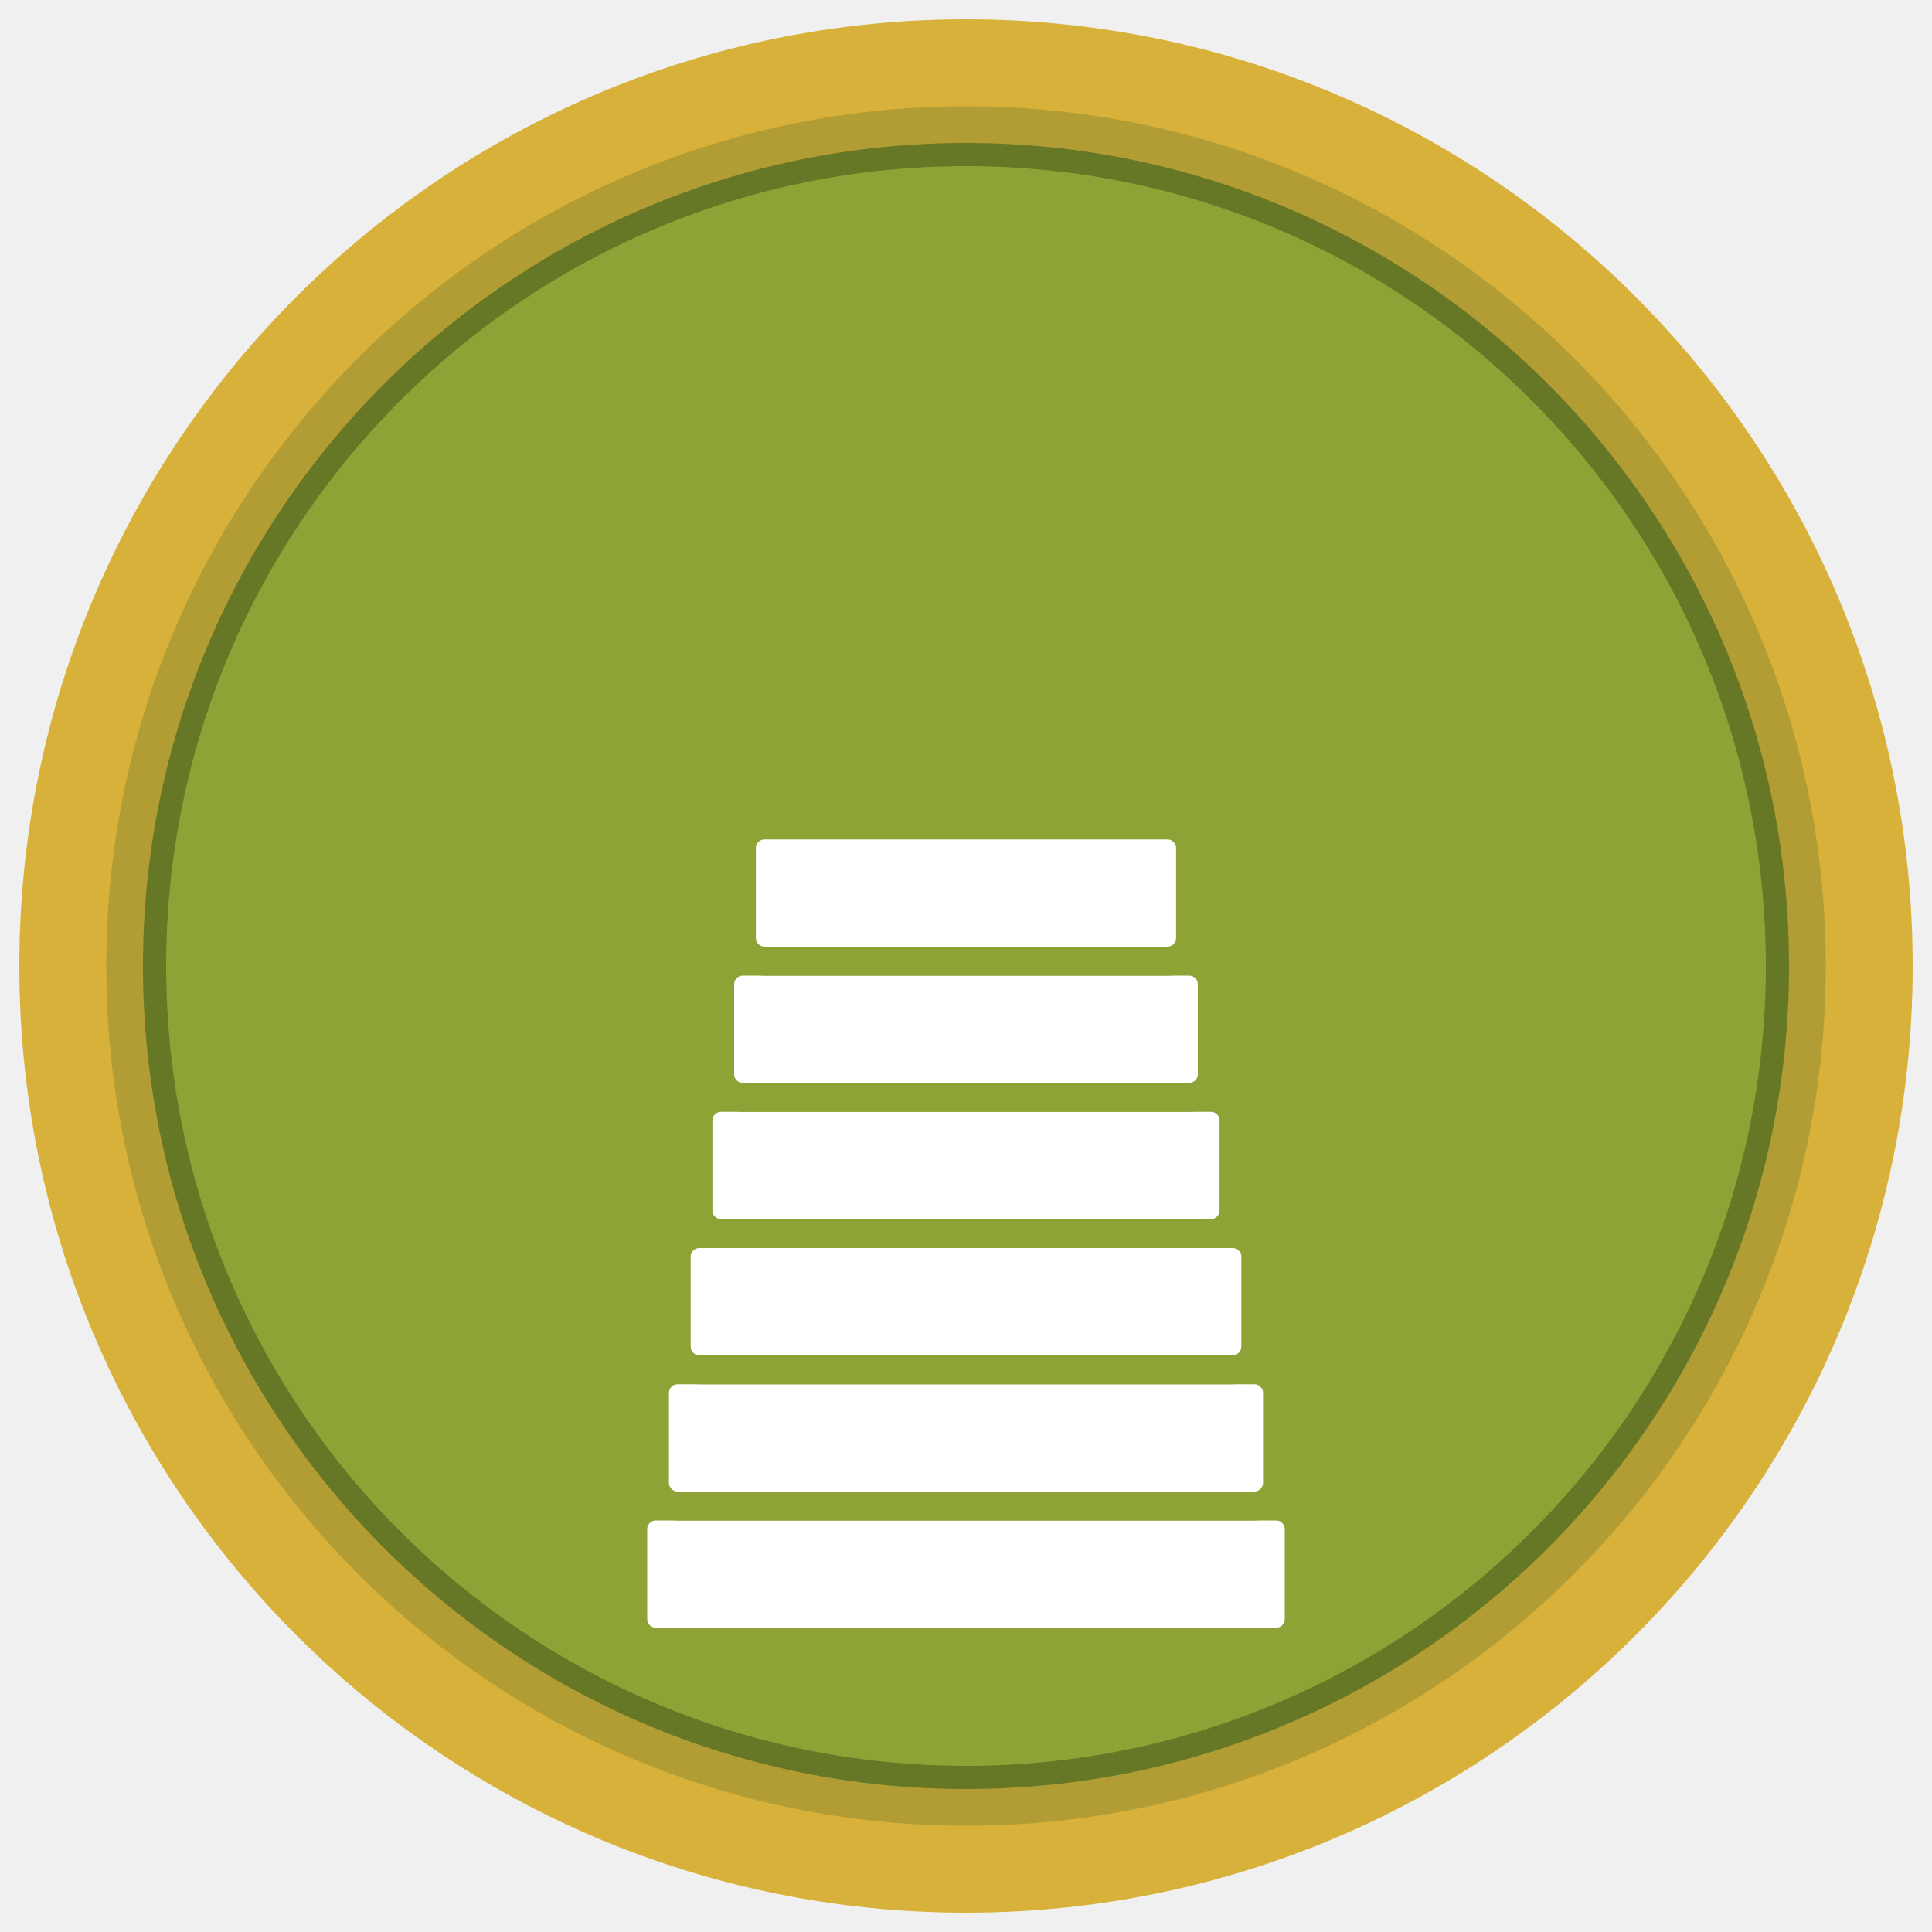
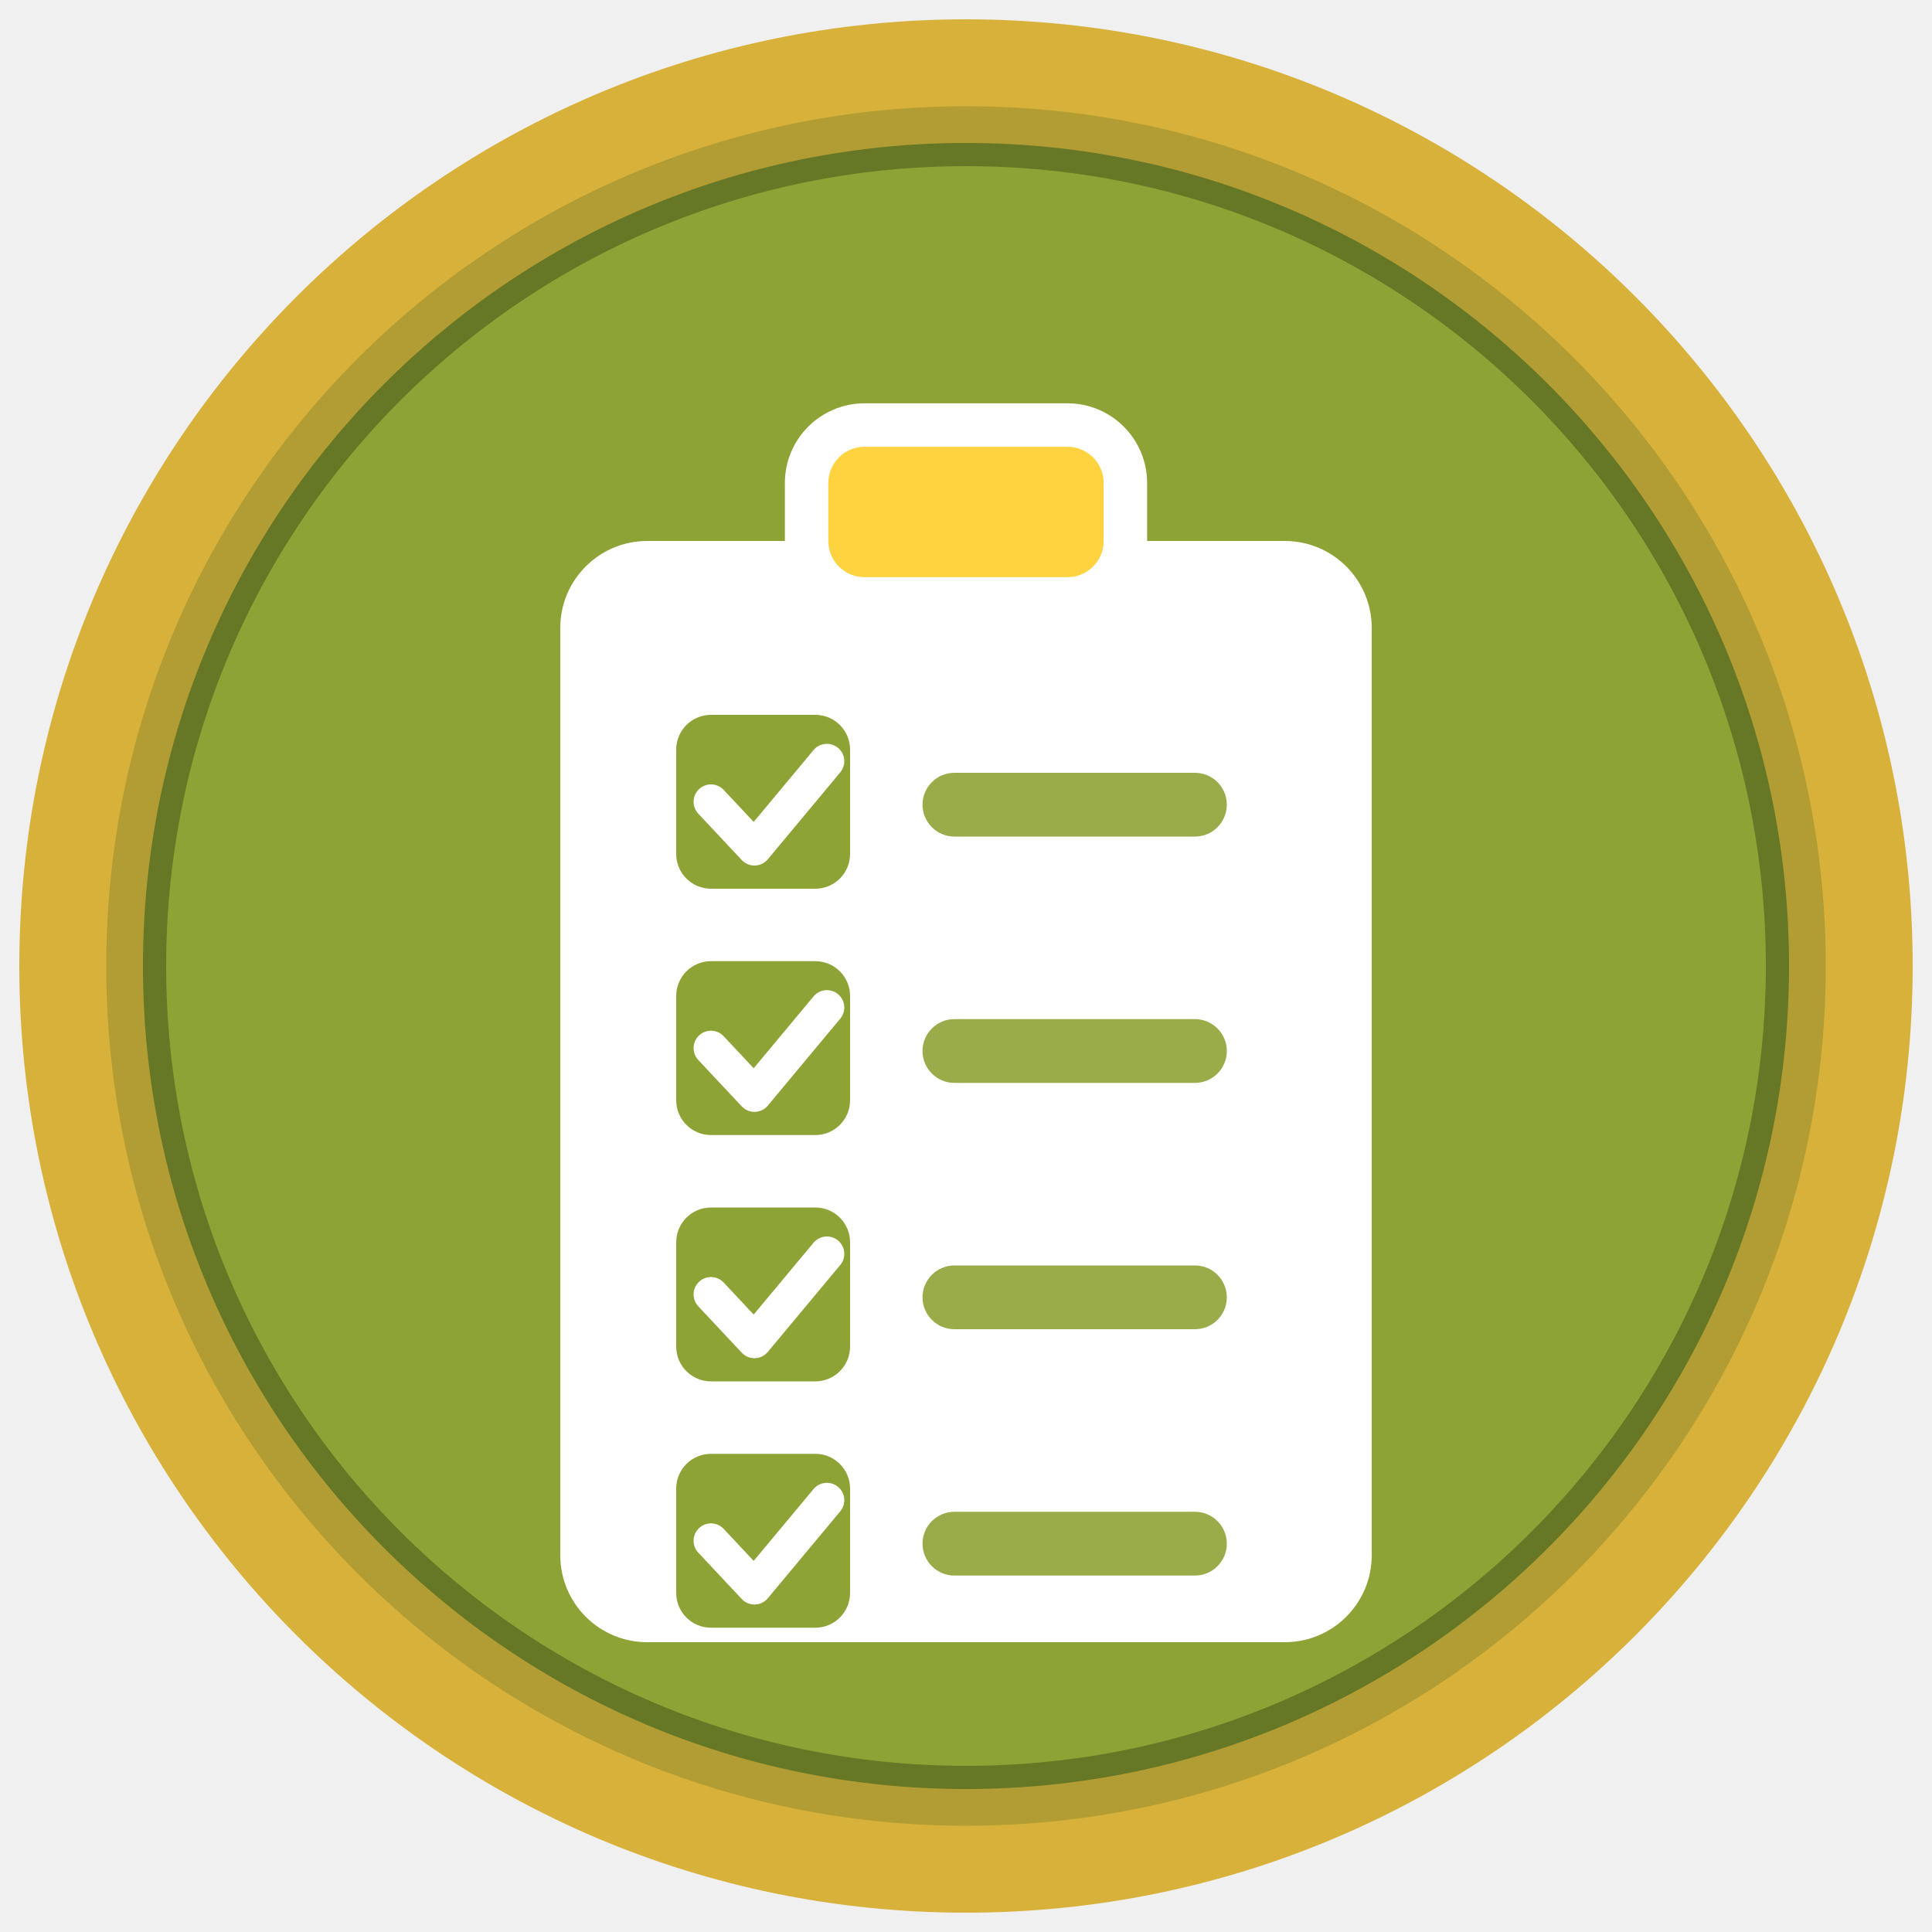
<svg xmlns="http://www.w3.org/2000/svg" viewBox="-100 -100 200 200" width="400" height="400">
  <circle r="98" fill="#D8B13A" />
  <circle r="89" fill="#667725" opacity=".35" />
  <circle r="84" fill="#8EA335" />
  <circle r="84" fill="none" stroke="#667725" stroke-width="2.4" />
  <g transform="translate(0 4) scale(1.5)">
-     <rect x="-23.0" y="34.6" width="46" height="9.4" rx="1.6" fill="#FFFFFF" stroke="#8EA335" stroke-width="2" />
-     <rect x="-21.5" y="25.2" width="43" height="9.4" rx="1.6" fill="#FFFFFF" stroke="#8EA335" stroke-width="2" />
-     <rect x="-20.0" y="15.8" width="40" height="9.4" rx="1.6" fill="#FFFFFF" stroke="#8EA335" stroke-width="2" />
-     <rect x="-18.5" y="6.4" width="37" height="9.4" rx="1.6" fill="#FFFFFF" stroke="#8EA335" stroke-width="2" />
-     <rect x="-17.0" y="-3" width="34" height="9.4" rx="1.6" fill="#FFFFFF" stroke="#8EA335" stroke-width="2" />
-     <rect x="-15.5" y="-12.4" width="31" height="9.4" rx="1.6" fill="#FFFFFF" stroke="#8EA335" stroke-width="2" />
+     <rect x="-28" y="-32" width="56" height="76" rx="6" fill="#FFFFFF" />
+     <rect x="-11" y="-40" width="22" height="12" rx="4" fill="#FFD23F" stroke="#FFFFFF" stroke-width="3" />
+     <rect x="-20" y="-20" width="12" height="12" rx="2.4" fill="#8EA335" />
+     <path d="M-17.6,-14 l3,3.2 l5,-6" stroke="#FFFFFF" stroke-width="2.4" fill="none" stroke-linecap="round" stroke-linejoin="round" />
+     <rect x="-3" y="-16" width="21" height="4.4" rx="2.2" fill="#8EA335" opacity="0.9" />
+     <rect x="-20" y="-3" width="12" height="12" rx="2.4" fill="#8EA335" />
+     <path d="M-17.6,3 l3,3.2 l5,-6" stroke="#FFFFFF" stroke-width="2.4" fill="none" stroke-linecap="round" stroke-linejoin="round" />
+     <rect x="-3" y="1" width="21" height="4.4" rx="2.2" fill="#8EA335" opacity="0.9" />
+     <rect x="-20" y="14" width="12" height="12" rx="2.4" fill="#8EA335" />
+     <path d="M-17.6,20 l3,3.2 l5,-6" stroke="#FFFFFF" stroke-width="2.4" fill="none" stroke-linecap="round" stroke-linejoin="round" />
+     <rect x="-3" y="18" width="21" height="4.4" rx="2.2" fill="#8EA335" opacity="0.9" />
+     <rect x="-20" y="31" width="12" height="12" rx="2.4" fill="#8EA335" />
+     <path d="M-17.6,37 l3,3.2 l5,-6" stroke="#FFFFFF" stroke-width="2.4" fill="none" stroke-linecap="round" stroke-linejoin="round" />
+     <rect x="-3" y="35" width="21" height="4.4" rx="2.2" fill="#8EA335" opacity="0.9" />
  </g>
</svg>
